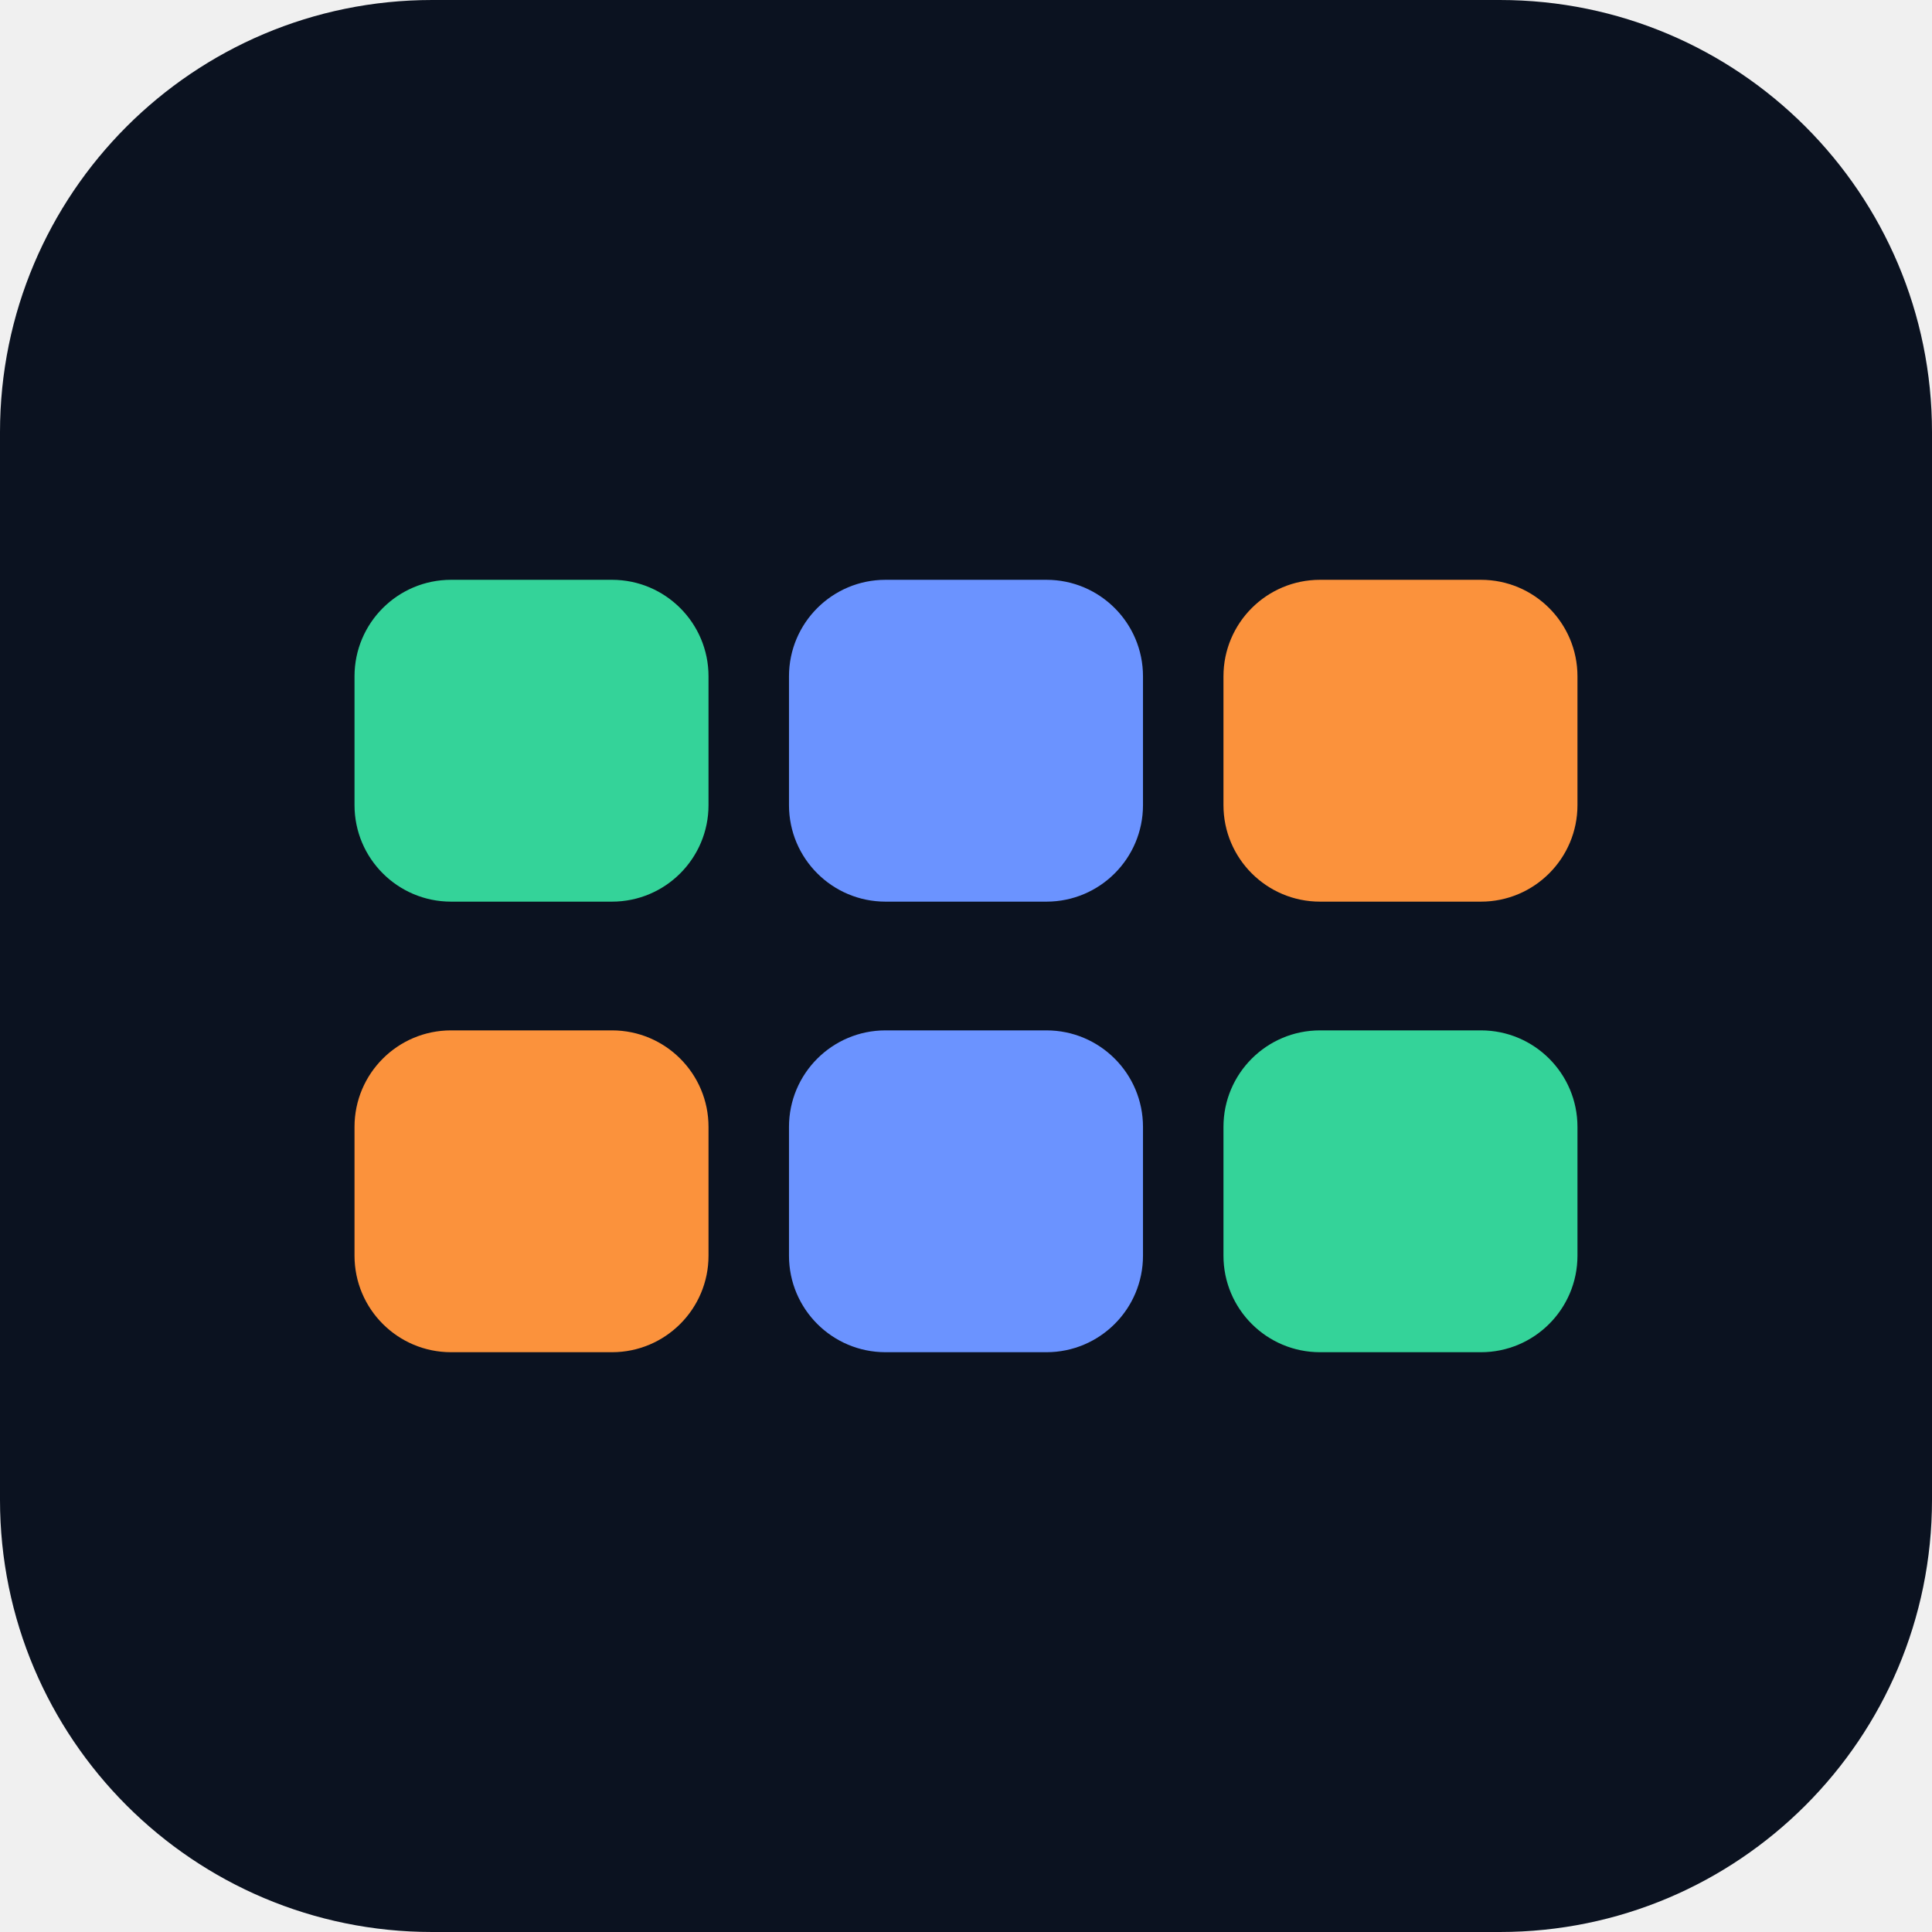
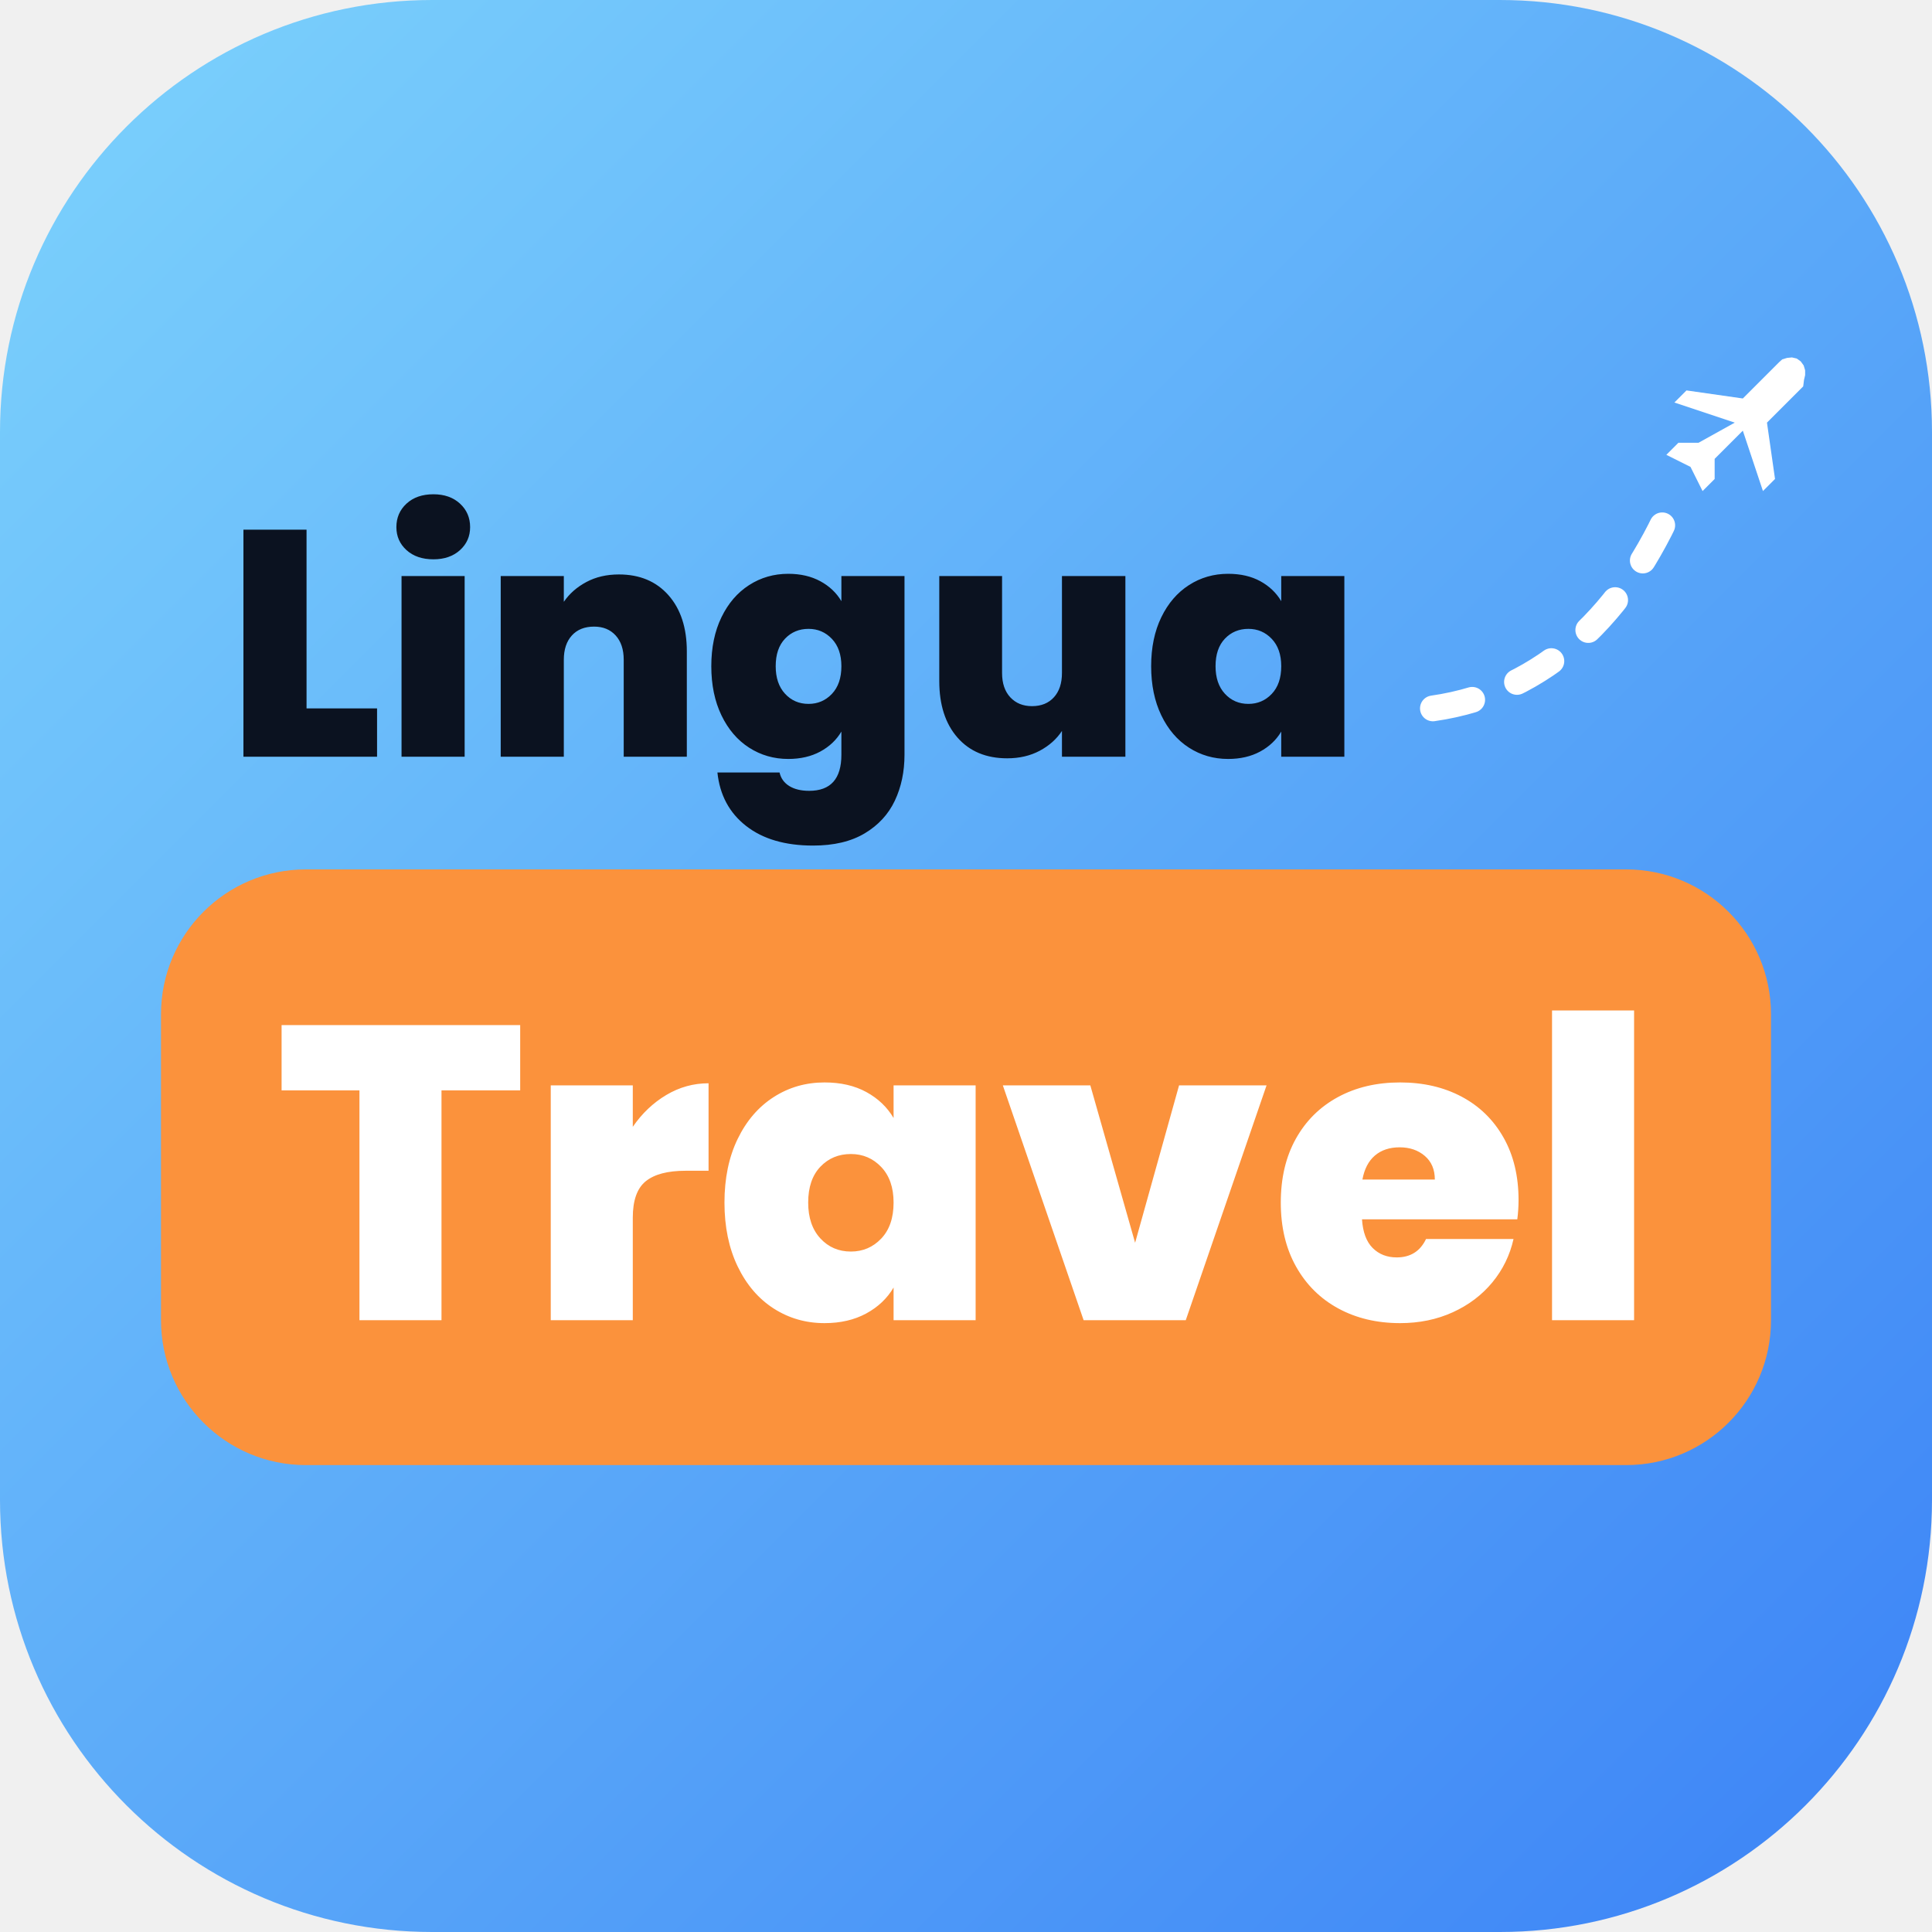
- <svg xmlns="http://www.w3.org/2000/svg" viewBox="0 0 1024 1024" width="1024" height="1024">
-   <rect width="1024" height="1024" rx="229.07" fill="#0B1220" />
-   <rect x="187.90" y="307.31" width="187.63" height="170.58" rx="51.17" fill="#34D399" />
-   <rect x="418.18" y="307.31" width="187.63" height="170.58" rx="51.17" fill="#6B93FF" />
-   <rect x="648.46" y="307.31" width="187.63" height="170.58" rx="51.17" fill="#FB923C" />
-   <rect x="187.90" y="546.12" width="187.63" height="170.58" rx="51.17" fill="#FB923C" />
-   <rect x="418.18" y="546.12" width="187.63" height="170.58" rx="51.17" fill="#6B93FF" />
-   <rect x="648.46" y="546.12" width="187.63" height="170.58" rx="51.17" fill="#34D399" />
+ <svg xmlns="http://www.w3.org/2000/svg" viewBox="0 0 120 120" width="1024" height="1024">
+   <defs>
+     <linearGradient id="sky" x1="0" y1="0" x2="1" y2="1">
+       <stop offset="0" stop-color="#7DD3FC" />
+       <stop offset="1" stop-color="#3B82F6" />
+     </linearGradient>
+   </defs>
+   <rect width="120" height="120" rx="26.84" fill="url(#sky)" />
+   <path fill="#0B1220" d="M19.04 44.0H23.42V47.0H15.12V32.9H19.04Z M24.62 32.74Q24.62 31.86 25.25 31.28Q25.88 30.7 26.92 30.7Q27.94 30.7 28.57 31.28Q29.2 31.86 29.2 32.74Q29.2 33.6 28.57 34.17Q27.94 34.74 26.92 34.74Q25.88 34.74 25.25 34.17Q24.62 33.6 24.62 32.74ZM28.86 35.78V47.0H24.94V35.78Z M42.66 40.46V47.0H38.74V40.98Q38.74 40.02 38.24 39.47Q37.74 38.92 36.9 38.92Q36.02 38.92 35.52 39.47Q35.02 40.02 35.02 40.98V47.0H31.1V35.78H35.02V37.38Q35.54 36.62 36.42 36.15Q37.3 35.68 38.44 35.68Q40.38 35.68 41.52 36.97Q42.66 38.26 42.66 40.46Z M52.26 37.34V35.78H56.18V46.88Q56.18 48.46 55.58 49.73Q54.98 51.0 53.71 51.76Q52.44 52.52 50.5 52.52Q47.9 52.52 46.34 51.3Q44.78 50.08 44.56 47.98H48.42Q48.54 48.52 49.02 48.82Q49.5 49.12 50.26 49.12Q52.26 49.12 52.26 46.88V45.44Q51.8 46.22 50.95 46.68Q50.1 47.14 48.96 47.14Q47.62 47.14 46.53 46.44Q45.44 45.74 44.81 44.43Q44.18 43.12 44.18 41.38Q44.18 39.64 44.81 38.34Q45.44 37.04 46.53 36.34Q47.62 35.64 48.96 35.64Q50.1 35.64 50.95 36.1Q51.8 36.56 52.26 37.34ZM50.22 39.06Q49.34 39.06 48.76 39.67Q48.18 40.28 48.18 41.38Q48.18 42.46 48.76 43.09Q49.34 43.72 50.22 43.72Q51.08 43.72 51.67 43.1Q52.26 42.48 52.26 41.38Q52.26 40.3 51.67 39.68Q51.08 39.06 50.22 39.06Z M69.9 35.78V47.0H65.96V45.4Q65.46 46.16 64.58 46.63Q63.7 47.1 62.56 47.1Q60.6 47.1 59.47 45.81Q58.34 44.52 58.34 42.3V35.78H62.24V41.8Q62.24 42.76 62.75 43.31Q63.26 43.86 64.1 43.86Q64.96 43.86 65.46 43.31Q65.96 42.76 65.96 41.8V35.78Z M76.28 35.64Q77.44 35.64 78.28 36.1Q79.12 36.56 79.58 37.34V35.78H83.5V47.0H79.58V45.44Q79.12 46.22 78.27 46.68Q77.42 47.14 76.28 47.14Q74.94 47.14 73.85 46.44Q72.76 45.74 72.13 44.43Q71.5 43.12 71.5 41.38Q71.5 39.64 72.13 38.34Q72.76 37.04 73.85 36.34Q74.94 35.64 76.28 35.64ZM77.54 39.06Q76.66 39.06 76.08 39.67Q75.5 40.28 75.5 41.38Q75.5 42.46 76.08 43.09Q76.66 43.72 77.54 43.72Q78.4 43.72 78.99 43.1Q79.58 42.48 79.58 41.38Q79.58 40.3 78.99 39.68Q78.4 39.06 77.54 39.06Z" />
+   <path d="M89 44 C96 43 101 38 104 31" fill="none" stroke="#FFFFFF" stroke-width="1.6" stroke-dasharray="2.5 3" stroke-linecap="round" />
+   <path fill="#FFFFFF" d="M107.75 26.25 L104.00 25.00 L104.75 24.25 L108.25 24.75 L110.50 22.50 L110.70 22.32 L111.00 22.23 L111.30 22.20 L111.60 22.27 L111.85 22.45 L112.03 22.70 L112.12 23.00 L112.12 23.30 L112.05 23.60 L112.00 24.00 L109.75 26.25 L110.25 29.75 L109.50 30.50 L108.25 26.75 L106.50 28.50 L106.50 29.75 L105.75 30.50 L105.00 29.00 L103.50 28.25 L104.25 27.50 L105.50 27.50 Z" />
+   <rect x="10" y="54" width="100" height="37" rx="9" fill="#FB923C" />
+   <path fill="#FFFFFF" d="M32.31 63.67V67.726H27.422V82.0H22.326V67.726H17.49V63.67Z M44.01 67.284V72.718H42.58Q40.916 72.718 40.11 73.368Q39.304 74.018 39.304 75.63V82.0H34.208V67.414H39.304V69.988Q40.162 68.74 41.384 68.012Q42.606 67.284 44.01 67.284Z M51.212 67.232Q52.72 67.232 53.812 67.83Q54.904 68.428 55.502 69.442V67.414H60.598V82.0H55.502V79.972Q54.904 80.986 53.799 81.584Q52.694 82.182 51.212 82.182Q49.47 82.182 48.053 81.272Q46.636 80.362 45.817 78.659Q44.998 76.956 44.998 74.694Q44.998 72.432 45.817 70.742Q46.636 69.052 48.053 68.142Q49.47 67.232 51.212 67.232ZM52.85 71.678Q51.706 71.678 50.952 72.471Q50.198 73.264 50.198 74.694Q50.198 76.098 50.952 76.917Q51.706 77.736 52.85 77.736Q53.968 77.736 54.735 76.93Q55.502 76.124 55.502 74.694Q55.502 73.29 54.735 72.484Q53.968 71.678 52.85 71.678Z M70.504 77.19 73.234 67.414H78.668L73.65 82.0H67.306L62.288 67.414H67.722Z M94.242 75.734H84.596Q84.674 76.93 85.259 77.515Q85.844 78.1 86.754 78.1Q88.028 78.1 88.574 76.956H94.008Q93.67 78.464 92.695 79.647Q91.72 80.83 90.238 81.506Q88.756 82.182 86.962 82.182Q84.804 82.182 83.127 81.272Q81.45 80.362 80.501 78.672Q79.552 76.982 79.552 74.694Q79.552 72.406 80.488 70.729Q81.424 69.052 83.101 68.142Q84.778 67.232 86.962 67.232Q89.12 67.232 90.784 68.116Q92.448 69.0 93.384 70.651Q94.32 72.302 94.32 74.538Q94.32 75.136 94.242 75.734ZM89.12 73.264Q89.12 72.328 88.496 71.795Q87.872 71.262 86.936 71.262Q86.0 71.262 85.402 71.769Q84.804 72.276 84.622 73.264Z M101.496 62.76V82.0H96.4V62.76Z" />
</svg>
